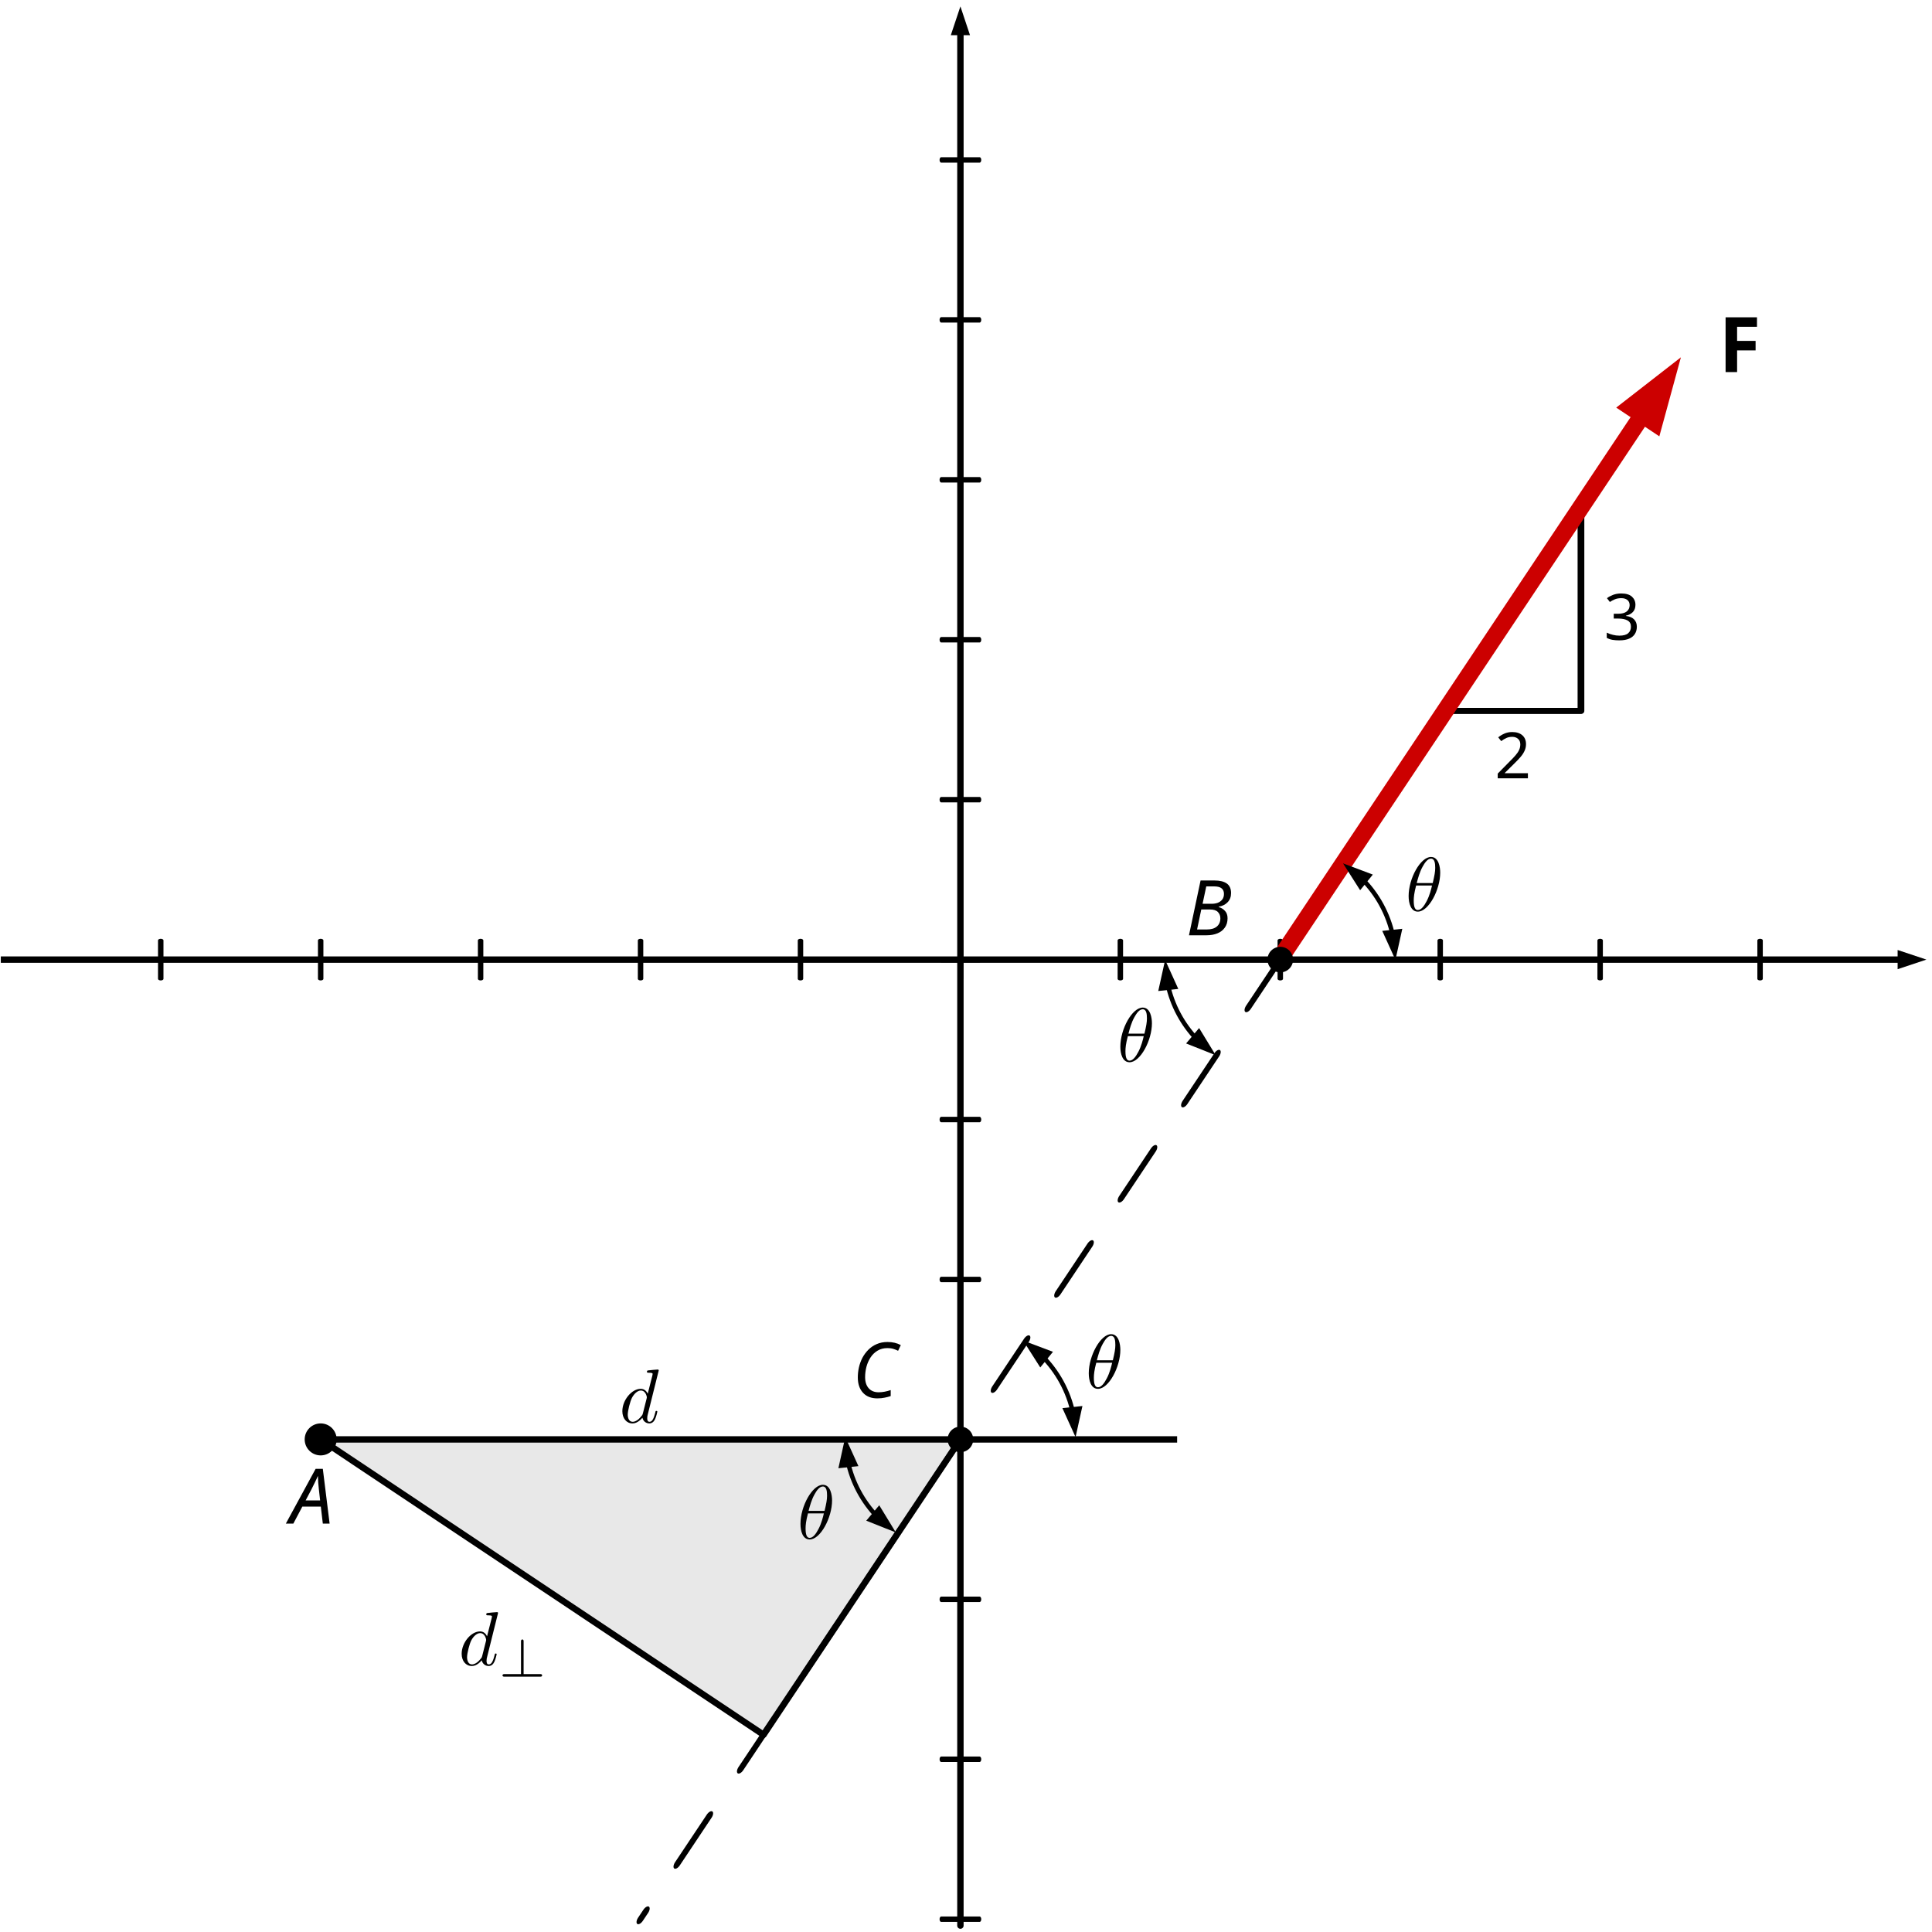
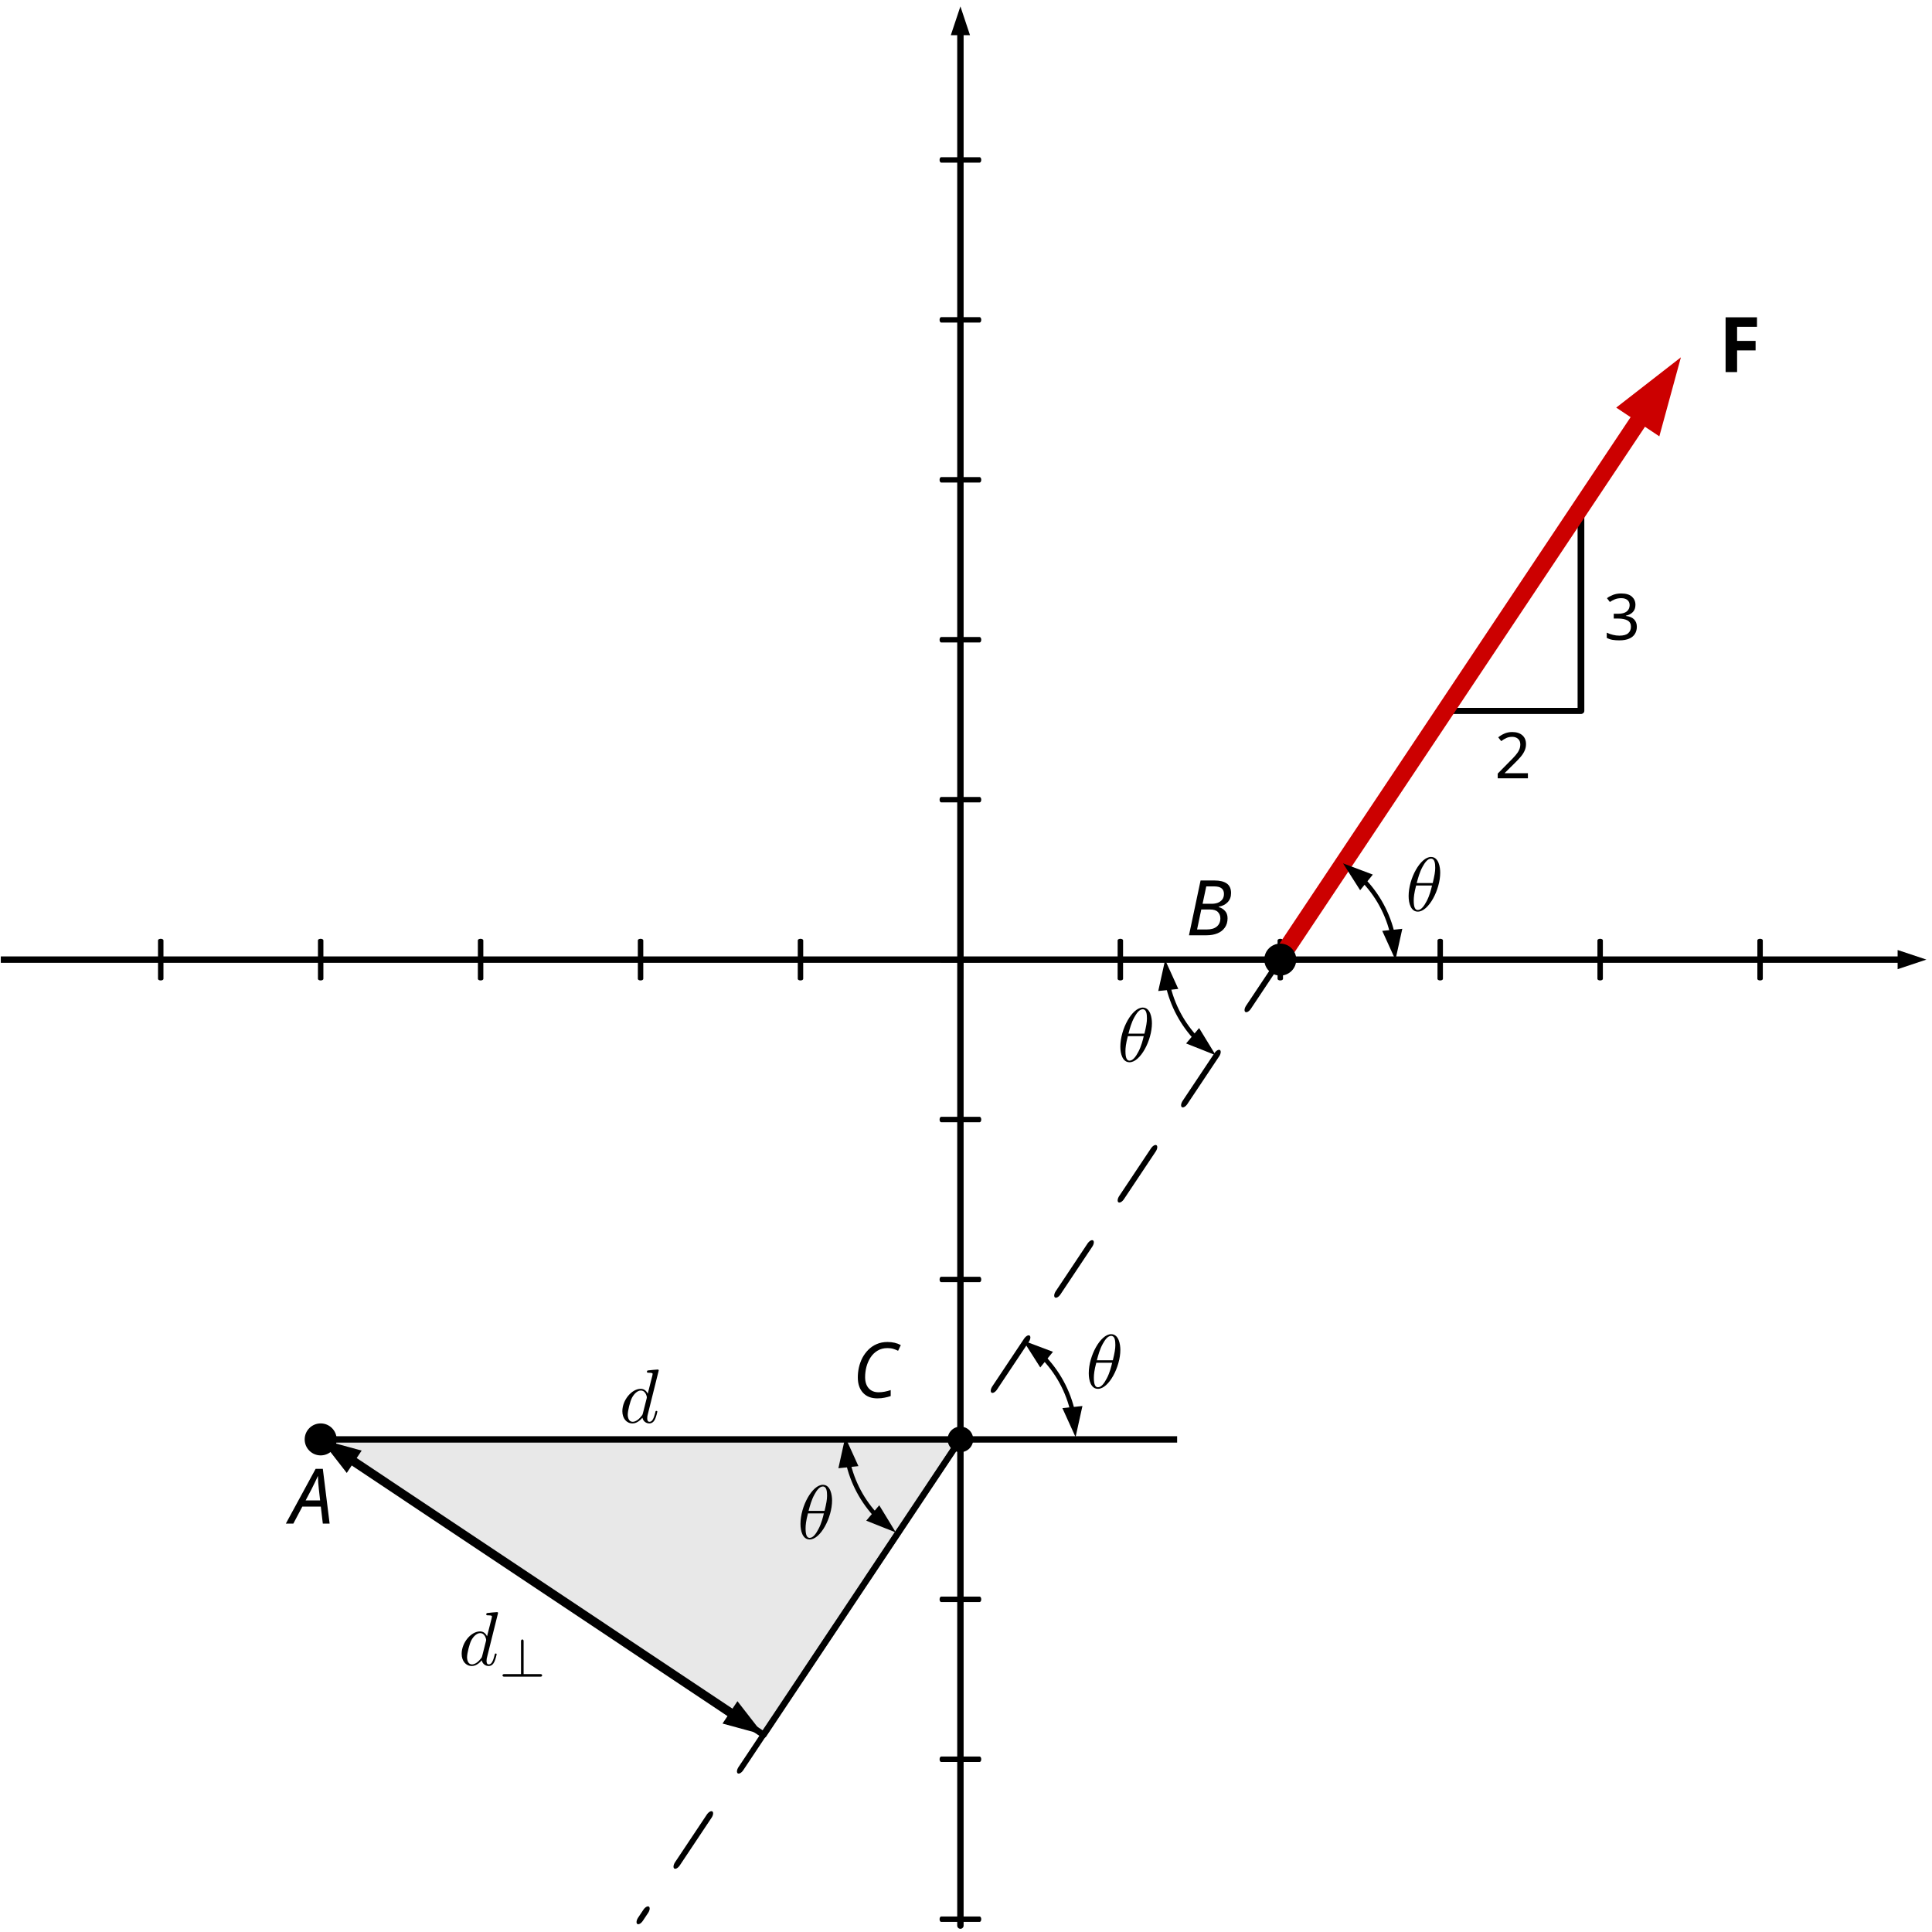
<svg xmlns="http://www.w3.org/2000/svg" width="100%" height="100%" viewBox="0 0 302 302" version="1.1" xml:space="preserve" style="fill-rule:evenodd;clip-rule:evenodd;stroke-linecap:round;stroke-linejoin:round;stroke-miterlimit:1.5;">
  <g transform="matrix(1,0,0,1,-944,-276)">
    <g id="moments-4ways-4" transform="matrix(1.3871,0,0,1.22764,511.351,276)">
      <rect x="312" y="-0" width="217" height="246" style="fill:none;" />
      <clipPath id="_clip1">
        <rect x="312" y="-0" width="217" height="246" />
      </clipPath>
      <g clip-path="url(#_clip1)">
        <g>
          <g>
            <g transform="matrix(1,0,0,0.6,-8.52651e-14,48.3854)">
              <g transform="matrix(0.72093,0,0,0.81457,329.663,18.7351)">
                <path d="M0.5,123L0.5,133" style="fill:none;stroke:black;stroke-width:0.85px;" />
              </g>
              <g transform="matrix(0.72093,0,0,0.81457,347.686,18.7351)">
                <path d="M0.5,123L0.5,133" style="fill:none;stroke:black;stroke-width:0.85px;" />
              </g>
              <g transform="matrix(0.72093,0,0,0.81457,365.709,18.7351)">
                <path d="M0.5,123L0.5,133" style="fill:none;stroke:black;stroke-width:0.85px;" />
              </g>
              <g transform="matrix(0.72093,0,0,0.81457,401.756,18.7351)">
                <path d="M0.5,123L0.5,133" style="fill:none;stroke:black;stroke-width:0.85px;" />
              </g>
              <g transform="matrix(0.72093,0,0,0.81457,383.733,18.7351)">
                <path d="M0.5,123L0.5,133" style="fill:none;stroke:black;stroke-width:0.85px;" />
              </g>
              <g transform="matrix(0.72093,0,0,0.81457,419.779,18.7351)">
                <path d="M0.5,123L0.5,133" style="fill:none;stroke:black;stroke-width:0.85px;" />
              </g>
              <g transform="matrix(0.72093,0,0,0.81457,437.802,18.7351)">
                <path d="M0.5,123L0.5,133" style="fill:none;stroke:black;stroke-width:0.85px;" />
              </g>
              <g transform="matrix(0.72093,0,0,0.81457,455.826,18.7351)">
                <path d="M0.5,123L0.5,133" style="fill:none;stroke:black;stroke-width:0.85px;" />
              </g>
              <g transform="matrix(0.72093,0,0,0.81457,473.849,18.7351)">
                <path d="M0.5,123L0.5,133" style="fill:none;stroke:black;stroke-width:0.85px;" />
              </g>
              <g transform="matrix(0.72093,0,0,0.81457,491.872,18.7351)">
                <path d="M0.5,123L0.5,133" style="fill:none;stroke:black;stroke-width:0.85px;" />
              </g>
              <g transform="matrix(0.72093,0,0,0.81457,509.895,18.7351)">
                <path d="M0.5,123L0.5,133" style="fill:none;stroke:black;stroke-width:0.85px;" />
              </g>
            </g>
            <g transform="matrix(0.72093,0,0,0.81457,87.0698,8.84392e-14)">
              <g transform="matrix(1,-0,-0,1,311.875,-1.7053e-13)">
                <path d="M296.625,148.5L301.125,150L296.625,151.5L296.625,148.5Z" />
                <path d="M0.125,150L297.525,150" style="fill:none;stroke:black;stroke-width:1px;" />
              </g>
            </g>
            <g transform="matrix(0.72093,0,0,0.81457,87.0698,0.81457)">
              <g transform="matrix(1,-0,-0,1,311.875,-1)">
                <path d="M151.625,5.5L150.125,1L148.625,5.5L151.625,5.5Z" />
                <path d="M150.125,4.6L150.125,301" style="fill:none;stroke:black;stroke-width:1px;" />
              </g>
            </g>
            <g transform="matrix(0.6,0,0,1,168.056,-0.81457)">
              <g transform="matrix(4.41442e-17,-0.81457,0.72093,4.9878e-17,327.86,21.5861)">
                <path d="M0.5,123L0.5,133" style="fill:none;stroke:black;stroke-width:0.85px;" />
              </g>
              <g transform="matrix(4.41442e-17,-0.81457,0.72093,4.9878e-17,327.86,41.9503)">
                <path d="M0.5,123L0.5,133" style="fill:none;stroke:black;stroke-width:0.85px;" />
              </g>
              <g transform="matrix(4.41442e-17,-0.81457,0.72093,4.9878e-17,327.86,62.3146)">
                <path d="M0.5,123L0.5,133" style="fill:none;stroke:black;stroke-width:0.85px;" />
              </g>
              <g transform="matrix(4.41442e-17,-0.81457,0.72093,4.9878e-17,327.86,82.6788)">
                <path d="M0.5,123L0.5,133" style="fill:none;stroke:black;stroke-width:0.85px;" />
              </g>
              <g transform="matrix(4.41442e-17,-0.81457,0.72093,4.9878e-17,327.86,103.043)">
                <path d="M0.5,123L0.5,133" style="fill:none;stroke:black;stroke-width:0.85px;" />
              </g>
              <g transform="matrix(4.41442e-17,-0.81457,0.72093,4.9878e-17,327.86,123.407)">
                <path d="M0.5,123L0.5,133" style="fill:none;stroke:black;stroke-width:0.85px;" />
              </g>
              <g transform="matrix(4.41442e-17,-0.81457,0.72093,4.9878e-17,327.86,143.772)">
                <path d="M0.5,123L0.5,133" style="fill:none;stroke:black;stroke-width:0.85px;" />
              </g>
              <g transform="matrix(4.41442e-17,-0.81457,0.72093,4.9878e-17,327.86,164.136)">
                <path d="M0.5,123L0.5,133" style="fill:none;stroke:black;stroke-width:0.85px;" />
              </g>
              <g transform="matrix(4.41442e-17,-0.81457,0.72093,4.9878e-17,327.86,184.5)">
                <path d="M0.5,123L0.5,133" style="fill:none;stroke:black;stroke-width:0.85px;" />
              </g>
              <g transform="matrix(4.41442e-17,-0.81457,0.72093,4.9878e-17,327.86,204.864)">
                <path d="M0.5,123L0.5,133" style="fill:none;stroke:black;stroke-width:0.85px;" />
              </g>
              <g transform="matrix(4.41442e-17,-0.81457,0.72093,4.9878e-17,327.86,225.228)">
                <path d="M0.5,123L0.5,133" style="fill:none;stroke:black;stroke-width:0.85px;" />
              </g>
              <g transform="matrix(4.41442e-17,-0.81457,0.72093,4.9878e-17,327.86,245.593)">
                <path d="M0.5,123L0.5,133" style="fill:none;stroke:black;stroke-width:0.85px;" />
              </g>
            </g>
          </g>
          <g transform="matrix(0.72093,0,0,0.740328,87.0698,8.25017)">
            <path d="M537,111.127L559,111.127L559,76.086" style="fill:none;stroke:black;stroke-width:1.05px;" />
          </g>
        </g>
        <g transform="matrix(0.72093,0,0,0.81457,-368.648,-3.11098e-14)">
          <path d="M1094.12,225L1128,225" style="fill:none;stroke:black;stroke-width:1px;stroke-linecap:butt;" />
        </g>
        <g>
          <g transform="matrix(0.72093,0,0,0.81457,132.852,4.28476)">
            <g transform="matrix(10,0,0,10,487,116.4)">
                        </g>
            <text x="482px" y="116.4px" style="font-family:'CMUSerif-Roman', 'CMU Serif';font-weight:500;font-size:10px;">2</text>
          </g>
          <g transform="matrix(0.72093,0,0,0.81457,145.162,-13.3589)">
            <g transform="matrix(10,0,0,10,487,116.4)">
                        </g>
            <text x="482px" y="116.4px" style="font-family:'CMUSerif-Roman', 'CMU Serif';font-weight:500;font-size:10px;">3</text>
          </g>
          <g transform="matrix(0.372468,-0.014767,-0.0235335,0.438679,368.909,13.2793)">
            <g transform="matrix(1.93967,0.0652942,0.117572,1.86083,-155.274,-35.498)">
              <path d="M252.638,63.714L262.749,55.853L259.377,68.208L252.638,63.714Z" style="fill:rgb(204,0,0);" />
              <path d="M200.125,149.753C200.125,149.753 242.166,86.716 257.356,63.939" style="fill:none;stroke:rgb(204,0,0);stroke-width:2.7px;" />
            </g>
          </g>
          <g transform="matrix(0.72093,0,0,0.81457,118.453,17.238)">
            <g transform="matrix(12,0,0,12,545.672,37)">
                        </g>
            <text x="537px" y="37px" style="font-family:'CMUSerif-Bold', 'CMU Serif';font-weight:700;font-size:12px;">F</text>
          </g>
          <g transform="matrix(0.72093,0,0,0.81457,-42.5231,163.861)">
            <g transform="matrix(12,0,0,12,545.912,37)">
                        </g>
            <text x="537px" y="37px" style="font-family:'CMUSerif-Italic', 'CMU Serif';font-weight:500;font-style:italic;font-size:12px;">A</text>
          </g>
          <g transform="matrix(0.72093,0,0,0.81457,58.4086,88.9488)">
            <g transform="matrix(12,0,0,12,545.432,37)">
                        </g>
            <text x="537px" y="37px" style="font-family:'CMUSerif-Italic', 'CMU Serif';font-weight:500;font-style:italic;font-size:12px;">B</text>
          </g>
          <g transform="matrix(0.360465,0,0,0.407285,293.616,-6.10927)">
            <path d="M156,465C156,467.76 153.76,470 151,470C148.24,470 146,467.76 146,465C146,462.24 148.24,460 151,460C153.76,460 156,462.24 156,465Z" style="fill-rule:nonzero;" />
          </g>
        </g>
-         <g transform="matrix(0.288372,0,0,0.325828,412.642,-29.3245)">
+         <g transform="matrix(0.360465,0,0,0.407285,401.756,-67.202)">
          <path d="M156,465C156,467.76 153.76,470 151,470C148.24,470 146,467.76 146,465C146,462.24 148.24,460 151,460C153.76,460 156,462.24 156,465Z" style="fill-rule:nonzero;" />
        </g>
        <g transform="matrix(0.288372,0,0,0.325828,376.595,31.7682)">
          <path d="M156,465C156,467.76 153.76,470 151,470C148.24,470 146,467.76 146,465C146,462.24 148.24,460 151,460C153.76,460 156,462.24 156,465Z" style="fill-rule:nonzero;" />
        </g>
        <g id="Layer2" transform="matrix(0.72093,0,0,0.81457,-142.907,-2.10942e-15)">
          <g transform="matrix(1.30769,-0.461538,-0.461538,1.69231,-595.933,424.212)">
            <path d="M1144.12,150L1094.12,225" style="fill:none;stroke:black;stroke-width:0.89px;stroke-dasharray:4.47,4.47,0,0,0,0;" />
          </g>
          <g transform="matrix(1,0,0,1,-313.125,-3.56021e-14)">
            <path d="M1063.35,271.166L1094.12,225L994.125,225L1063.35,271.166Z" style="fill-opacity:0.09;stroke:black;stroke-width:1px;" />
+           </g>
+           <g transform="matrix(1,0,0,1,-313.125,-276)">
+             <g transform="matrix(1,-0,-0,1,944,276)">
+               <path d="M56.532,226.748L50.125,225L54.202,230.243L56.532,226.748Z" />
+               <path d="M115.272,265.923L119.348,271.166L112.941,269.417L115.272,265.923Z" />
+               <path d="M54.318,227.796C66.667,236.032 102.806,260.134 115.155,268.369" style="fill:none;stroke:black;stroke-width:1.4px;" />
+             </g>
          </g>
          <g>
            <g transform="matrix(1,0,0,1,-363.125,74.6441)">
              <g transform="matrix(1,-0,-0,1,994,-74.6441)">
                <path d="M164.593,211.308L159.932,209.552L162.607,213.753L164.593,211.308Z" />
                <path d="M135.406,237.703L140.032,239.547L137.438,235.296L135.406,237.703Z" />
                <path d="M169.199,219.781L168.125,224.644L166.066,220.109L169.199,219.781Z" />
                <path d="M131.051,229.507L132.125,224.644L134.184,229.179L131.051,229.507Z" />
                <path d="M162.867,211.935C165.271,214.345 166.996,217.432 167.731,220.885M137.144,237.109C134.865,234.736 133.229,231.74 132.519,228.403" style="fill:none;stroke:black;stroke-width:0.7px;" />
              </g>
            </g>
            <g transform="matrix(1,0,0,1,800.563,216.973)">
              <path d="M5.438,-5.969C5.438,-6.766 5.219,-8.422 4,-8.422C2.344,-8.422 0.5,-5.063 0.5,-2.313C0.5,-1.188 0.844,0.125 1.938,0.125C3.625,0.125 5.438,-3.297 5.438,-5.969ZM1.766,-4.344C1.969,-5.109 2.219,-6.063 2.688,-6.906C3.016,-7.5 3.453,-8.156 4,-8.156C4.578,-8.156 4.656,-7.406 4.656,-6.719C4.656,-6.125 4.547,-5.516 4.266,-4.344L1.766,-4.344ZM4.156,-3.953C4.031,-3.406 3.781,-2.391 3.328,-1.531C2.906,-0.719 2.453,-0.125 1.938,-0.125C1.547,-0.125 1.297,-0.484 1.297,-1.594C1.297,-2.094 1.359,-2.781 1.672,-3.953L4.156,-3.953Z" style="fill-rule:nonzero;" />
            </g>
            <g id="glyph-0-1" transform="matrix(1,0,0,1,755.5,240.517)">
              <g>
                <path d="M5.438,-5.969C5.438,-6.766 5.219,-8.422 4,-8.422C2.344,-8.422 0.5,-5.063 0.5,-2.313C0.5,-1.188 0.844,0.125 1.938,0.125C3.625,0.125 5.438,-3.297 5.438,-5.969ZM1.766,-4.344C1.969,-5.109 2.219,-6.063 2.688,-6.906C3.016,-7.5 3.453,-8.156 4,-8.156C4.578,-8.156 4.656,-7.406 4.656,-6.719C4.656,-6.125 4.547,-5.516 4.266,-4.344L1.766,-4.344ZM4.156,-3.953C4.031,-3.406 3.781,-2.391 3.328,-1.531C2.906,-0.719 2.453,-0.125 1.938,-0.125C1.547,-0.125 1.297,-0.484 1.297,-1.594C1.297,-2.094 1.359,-2.781 1.672,-3.953L4.156,-3.953Z" style="fill-rule:nonzero;" />
              </g>
            </g>
          </g>
          <g transform="matrix(1,0,0,1,50,-74.5967)">
            <g transform="matrix(1,0,0,1,-363.125,74.6441)">
              <g transform="matrix(1,-0,-0,1,944,-0.0473982)">
                <path d="M214.593,136.711L209.932,134.955L212.607,139.156L214.593,136.711Z" />
                <path d="M185.406,163.106L190.032,164.95L187.438,160.699L185.406,163.106Z" />
                <path d="M219.199,145.184L218.125,150.047L216.066,145.512L219.199,145.184Z" />
                <path d="M181.051,154.911L182.125,150.047L184.184,154.583L181.051,154.911Z" />
                <path d="M212.867,137.338C215.271,139.748 216.996,142.836 217.731,146.288M187.144,162.512C184.865,160.139 183.229,157.143 182.519,153.807" style="fill:none;stroke:black;stroke-width:0.7px;" />
              </g>
            </g>
            <g transform="matrix(1,0,0,1,800.563,216.973)">
              <path d="M5.438,-5.969C5.438,-6.766 5.219,-8.422 4,-8.422C2.344,-8.422 0.5,-5.063 0.5,-2.313C0.5,-1.188 0.844,0.125 1.938,0.125C3.625,0.125 5.438,-3.297 5.438,-5.969ZM1.766,-4.344C1.969,-5.109 2.219,-6.063 2.688,-6.906C3.016,-7.5 3.453,-8.156 4,-8.156C4.578,-8.156 4.656,-7.406 4.656,-6.719C4.656,-6.125 4.547,-5.516 4.266,-4.344L1.766,-4.344ZM4.156,-3.953C4.031,-3.406 3.781,-2.391 3.328,-1.531C2.906,-0.719 2.453,-0.125 1.938,-0.125C1.547,-0.125 1.297,-0.484 1.297,-1.594C1.297,-2.094 1.359,-2.781 1.672,-3.953L4.156,-3.953Z" style="fill-rule:nonzero;" />
            </g>
            <g id="glyph-0-11" transform="matrix(1,0,0,1,755.5,240.517)">
              <g>
                <path d="M5.438,-5.969C5.438,-6.766 5.219,-8.422 4,-8.422C2.344,-8.422 0.5,-5.063 0.5,-2.313C0.5,-1.188 0.844,0.125 1.938,0.125C3.625,0.125 5.438,-3.297 5.438,-5.969ZM1.766,-4.344C1.969,-5.109 2.219,-6.063 2.688,-6.906C3.016,-7.5 3.453,-8.156 4,-8.156C4.578,-8.156 4.656,-7.406 4.656,-6.719C4.656,-6.125 4.547,-5.516 4.266,-4.344L1.766,-4.344ZM4.156,-3.953C4.031,-3.406 3.781,-2.391 3.328,-1.531C2.906,-0.719 2.453,-0.125 1.938,-0.125C1.547,-0.125 1.297,-0.484 1.297,-1.594C1.297,-2.094 1.359,-2.781 1.672,-3.953L4.156,-3.953Z" style="fill-rule:nonzero;" />
              </g>
            </g>
          </g>
          <g id="glyph-2-1" transform="matrix(1,0,0,1,727.672,222.375)">
            <g>
              <path d="M6.172,-8.156C6.172,-8.172 6.172,-8.297 6.016,-8.297C5.828,-8.297 4.703,-8.188 4.5,-8.156C4.406,-8.156 4.328,-8.094 4.328,-7.938C4.328,-7.797 4.438,-7.797 4.609,-7.797C5.188,-7.797 5.219,-7.703 5.219,-7.594L5.172,-7.344L4.453,-4.516C4.25,-4.953 3.891,-5.281 3.359,-5.281C1.953,-5.281 0.484,-3.531 0.484,-1.781C0.484,-0.656 1.141,0.125 2.063,0.125C2.313,0.125 2.906,0.078 3.625,-0.766C3.719,-0.266 4.141,0.125 4.703,0.125C5.125,0.125 5.406,-0.141 5.594,-0.531C5.797,-0.953 5.953,-1.688 5.953,-1.703C5.953,-1.828 5.844,-1.828 5.813,-1.828C5.688,-1.828 5.672,-1.781 5.641,-1.609C5.438,-0.844 5.219,-0.125 4.734,-0.125C4.406,-0.125 4.375,-0.438 4.375,-0.688C4.375,-0.969 4.406,-1.047 4.453,-1.25L6.172,-8.156ZM3.688,-1.422C3.625,-1.203 3.625,-1.188 3.438,-0.984C2.922,-0.328 2.422,-0.125 2.094,-0.125C1.5,-0.125 1.328,-0.781 1.328,-1.25C1.328,-1.859 1.703,-3.328 1.984,-3.875C2.359,-4.578 2.891,-5.016 3.375,-5.016C4.141,-5.016 4.313,-4.047 4.313,-3.969C4.313,-3.891 4.297,-3.828 4.281,-3.766L3.688,-1.422Z" style="fill-rule:nonzero;" />
            </g>
          </g>
          <g transform="matrix(1,0,0,1,-76.5853,9.15755)">
            <g id="glyph-2-11" transform="matrix(1,0,0,1,779.14,251.139)">
              <path d="M6.172,-8.156C6.172,-8.172 6.172,-8.297 6.016,-8.297C5.828,-8.297 4.703,-8.188 4.5,-8.156C4.406,-8.156 4.328,-8.094 4.328,-7.938C4.328,-7.797 4.438,-7.797 4.609,-7.797C5.188,-7.797 5.219,-7.703 5.219,-7.594L5.172,-7.344L4.453,-4.516C4.25,-4.953 3.891,-5.281 3.359,-5.281C1.953,-5.281 0.484,-3.531 0.484,-1.781C0.484,-0.656 1.141,0.125 2.063,0.125C2.313,0.125 2.906,0.078 3.625,-0.766C3.719,-0.266 4.141,0.125 4.703,0.125C5.125,0.125 5.406,-0.141 5.594,-0.531C5.797,-0.953 5.953,-1.688 5.953,-1.703C5.953,-1.828 5.844,-1.828 5.813,-1.828C5.688,-1.828 5.672,-1.781 5.641,-1.609C5.438,-0.844 5.219,-0.125 4.734,-0.125C4.406,-0.125 4.375,-0.438 4.375,-0.688C4.375,-0.969 4.406,-1.047 4.453,-1.25L6.172,-8.156ZM3.688,-1.422C3.625,-1.203 3.625,-1.188 3.438,-0.984C2.922,-0.328 2.422,-0.125 2.094,-0.125C1.5,-0.125 1.328,-0.781 1.328,-1.25C1.328,-1.859 1.703,-3.328 1.984,-3.875C2.359,-4.578 2.891,-5.016 3.375,-5.016C4.141,-5.016 4.313,-4.047 4.313,-3.969C4.313,-3.891 4.297,-3.828 4.281,-3.766L3.688,-1.422Z" style="fill-rule:nonzero;" />
            </g>
            <g id="glyph-3-1" transform="matrix(1,0,0,1,785.369,252.932)">
              <g>
                <path d="M3.938,-5.484C3.938,-5.609 3.938,-5.813 3.75,-5.813C3.531,-5.813 3.531,-5.625 3.531,-5.484L3.531,-0.406L0.984,-0.406C0.859,-0.406 0.641,-0.406 0.641,-0.203C0.641,0 0.844,0 0.984,0L6.5,0C6.641,0 6.828,0 6.828,-0.203C6.828,-0.406 6.641,-0.406 6.5,-0.406L3.938,-0.406L3.938,-5.484Z" style="fill-rule:nonzero;" />
              </g>
            </g>
          </g>
        </g>
        <g transform="matrix(0.72093,0,0,0.81457,20.8188,147.813)">
          <g transform="matrix(12,0,0,12,545.578,37)">
                    </g>
          <text x="537px" y="37px" style="font-family:'CMUSerif-Italic', 'CMU Serif';font-weight:500;font-style:italic;font-size:12px;">C</text>
        </g>
      </g>
    </g>
  </g>
</svg>
